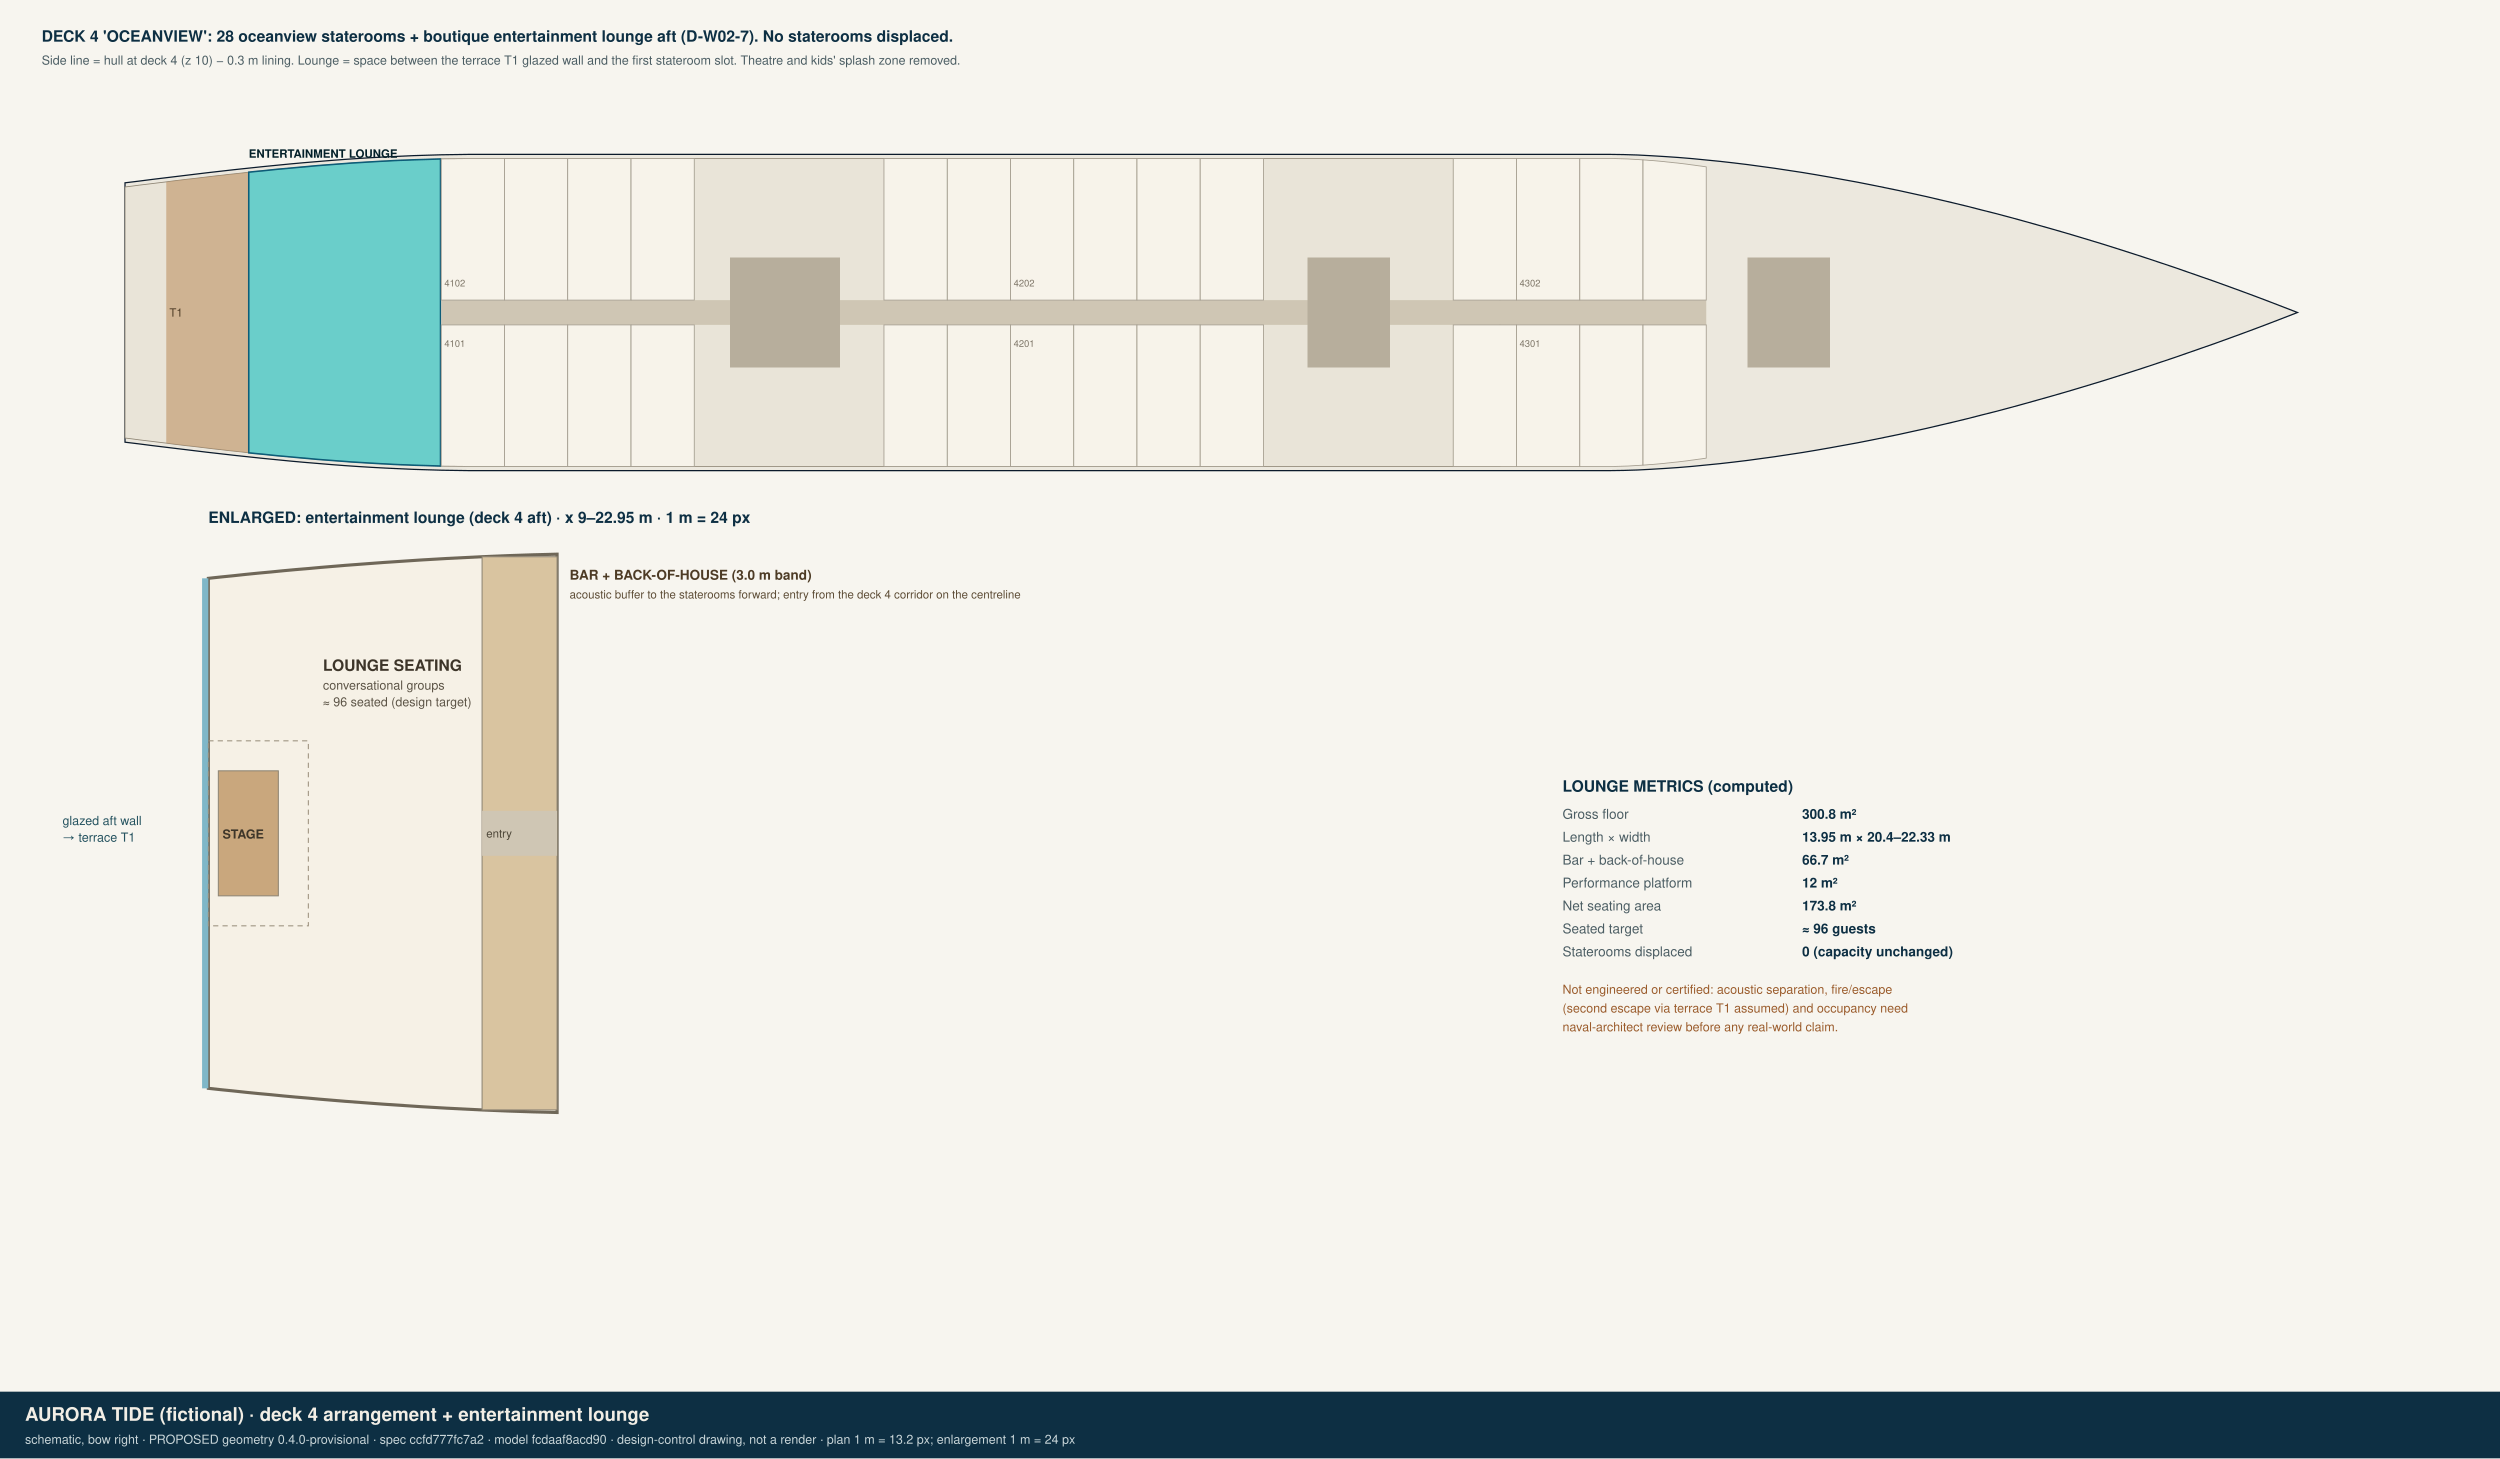
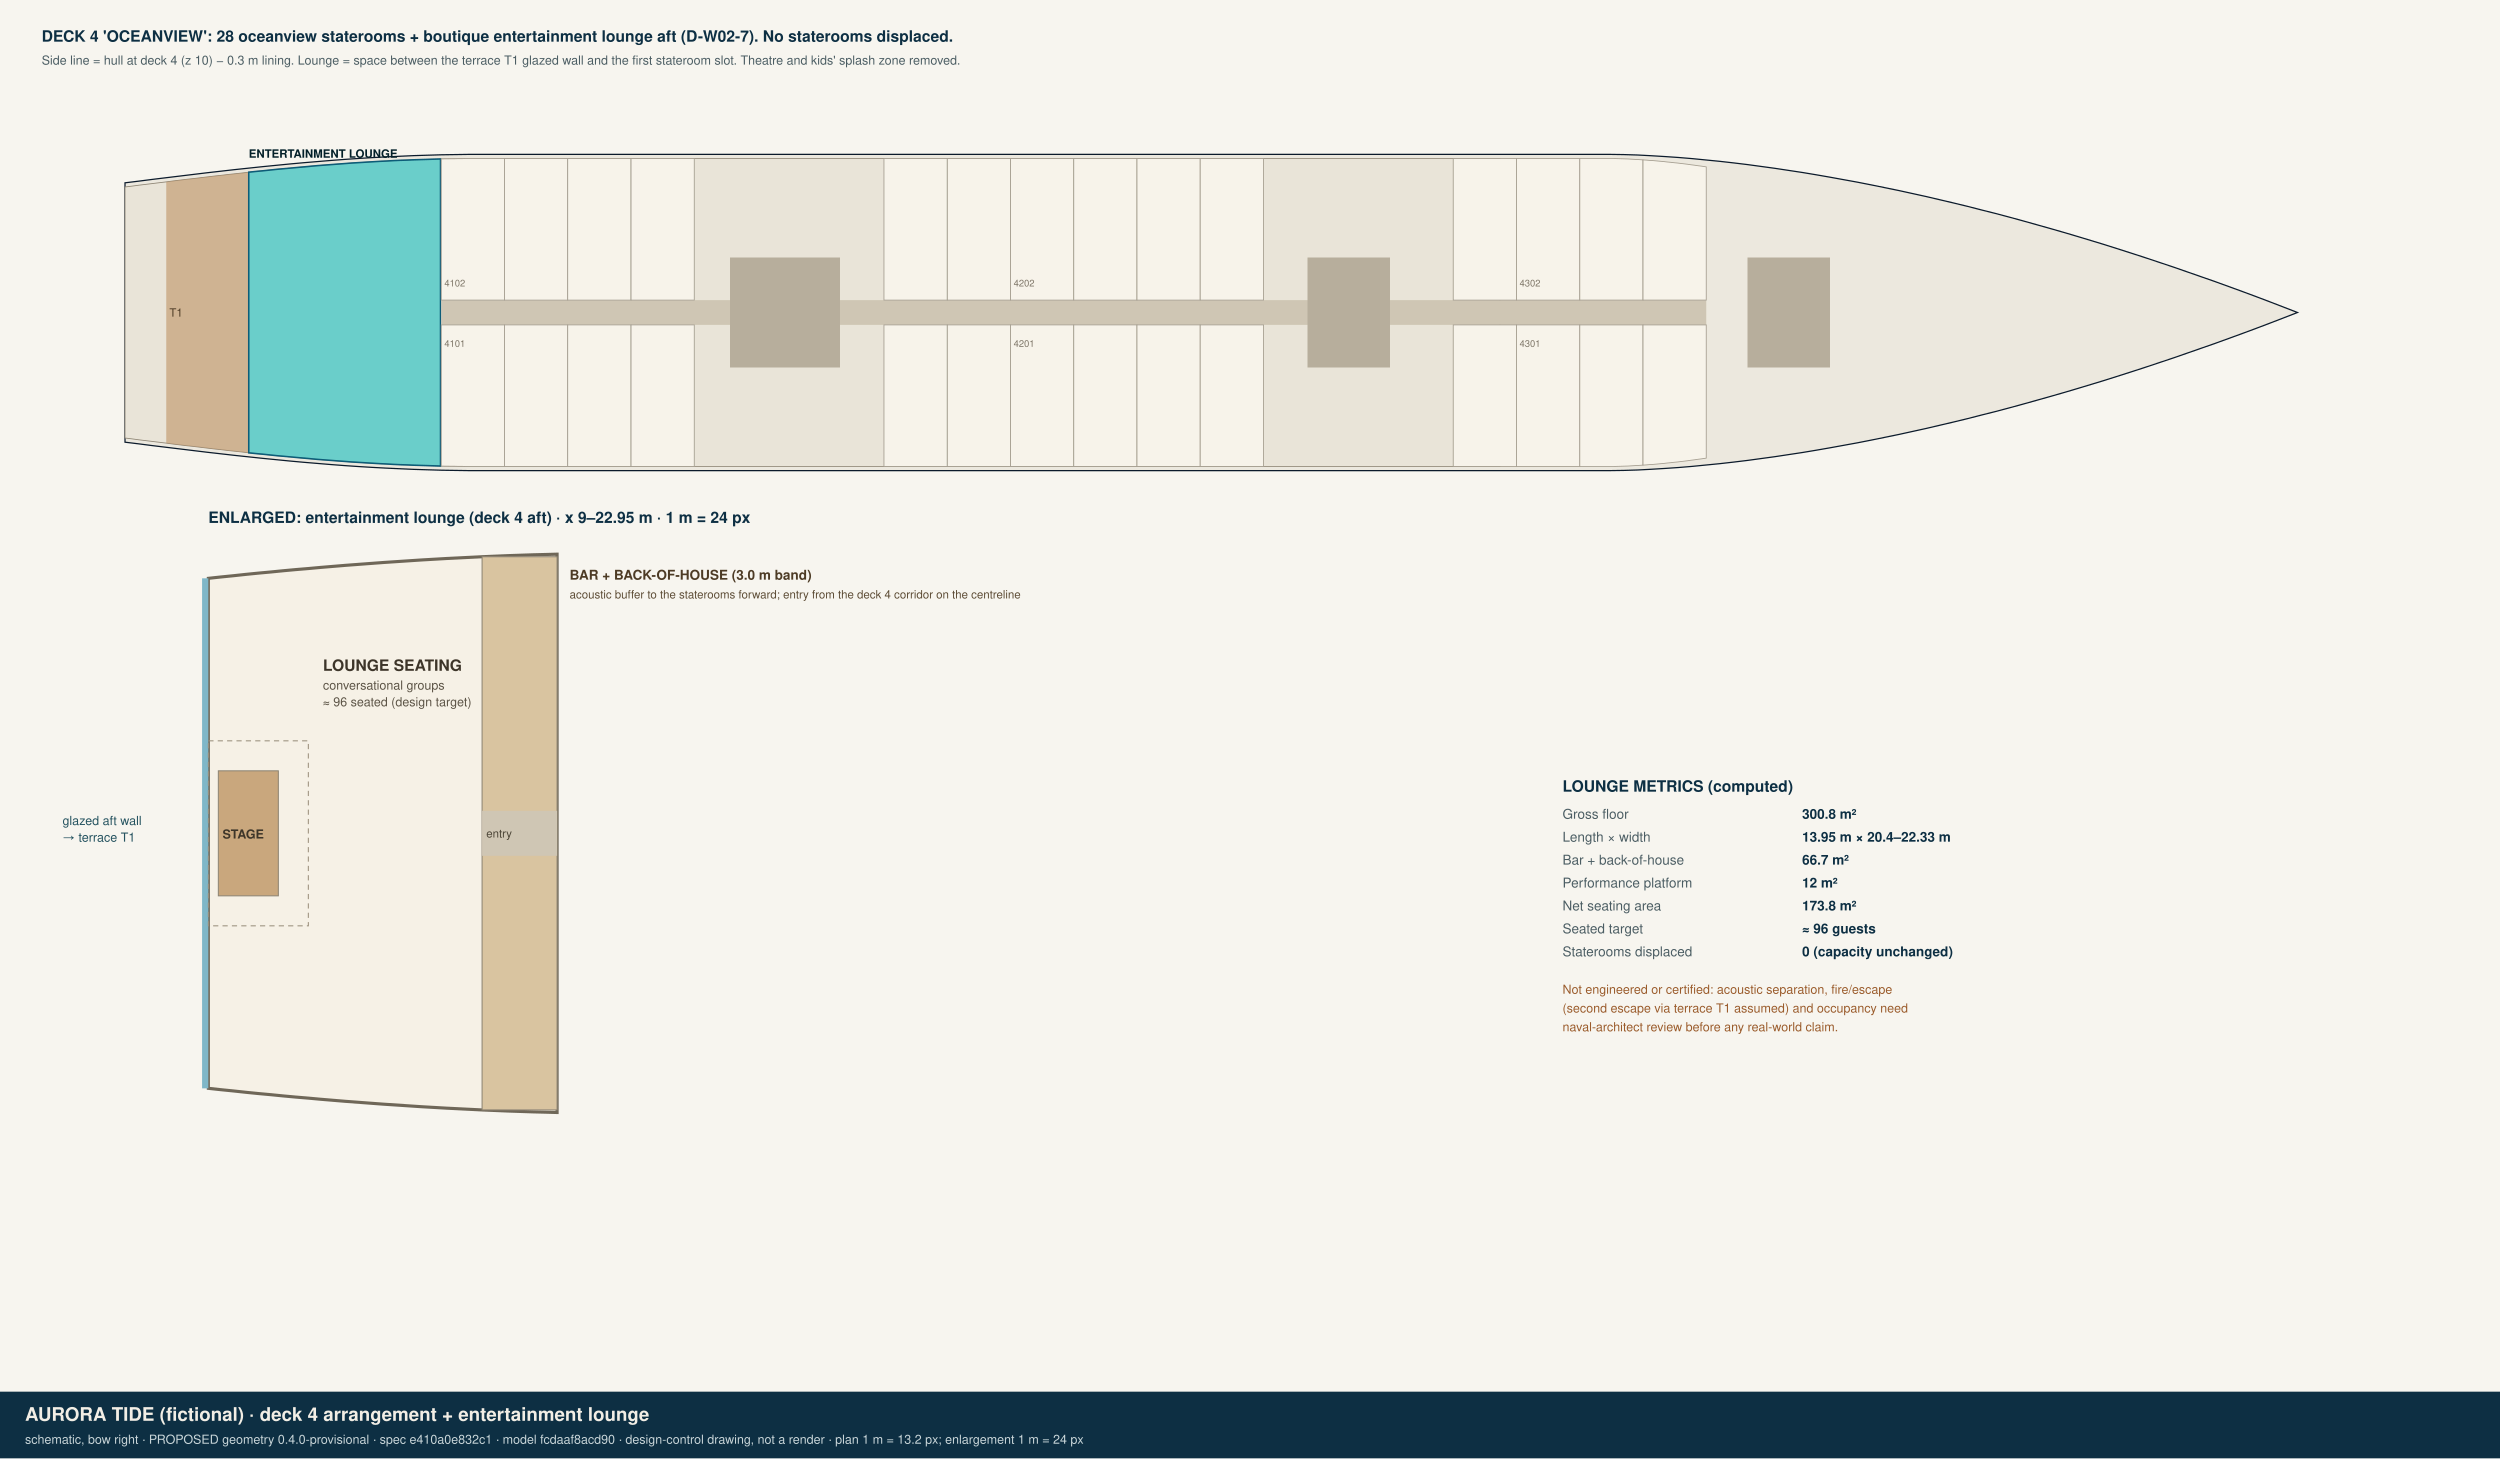
<svg xmlns="http://www.w3.org/2000/svg" viewBox="0 0 2400 1400" width="2400" height="1400" font-family="Helvetica, Arial, sans-serif">
  <rect width="2400" height="1400" fill="#f7f5ef" />
  <g>
    <polygon points="120.0,175.5 133.2,173.9 146.4,172.2 159.6,170.6 172.8,169.0 186.0,167.4 199.2,165.8 212.4,164.3 225.6,162.8 238.8,161.4 252.0,160.0 265.2,158.7 278.4,157.4 291.6,156.2 304.8,155.1 318.0,154.0 331.2,153.0 344.4,152.1 357.6,151.3 370.8,150.6 384.0,150.0 397.2,149.4 410.4,149.0 423.6,148.6 436.8,148.4 450.0,148.2 463.2,148.2 476.4,148.2 489.6,148.2 502.8,148.2 516.0,148.2 529.2,148.2 542.4,148.2 555.6,148.2 568.8,148.2 582.0,148.2 595.2,148.2 608.4,148.2 621.6,148.2 634.8,148.2 648.0,148.2 661.2,148.2 674.4,148.2 687.6,148.2 700.8,148.2 714.0,148.2 727.2,148.2 740.4,148.2 753.6,148.2 766.8,148.2 780.0,148.2 793.2,148.2 806.4,148.2 819.6,148.2 832.8,148.2 846.0,148.2 859.2,148.2 872.4,148.2 885.6,148.2 898.8,148.2 912.0,148.2 925.2,148.2 938.4,148.2 951.6,148.2 964.8,148.2 978.0,148.2 991.2,148.2 1004.4,148.2 1017.6,148.2 1030.8,148.2 1044.0,148.2 1057.2,148.2 1070.4,148.2 1083.6,148.2 1096.8,148.2 1110.0,148.2 1123.2,148.2 1136.4,148.2 1149.6,148.2 1162.8,148.2 1176.0,148.2 1189.2,148.2 1202.4,148.2 1215.6,148.2 1228.8,148.2 1242.0,148.2 1255.2,148.2 1268.4,148.2 1281.6,148.2 1294.8,148.2 1308.0,148.2 1321.2,148.2 1334.4,148.2 1347.6,148.2 1360.8,148.2 1374.0,148.2 1387.2,148.2 1400.4,148.2 1413.6,148.2 1426.8,148.2 1440.0,148.2 1453.2,148.2 1466.4,148.2 1479.6,148.2 1492.8,148.2 1506.0,148.2 1519.2,148.2 1532.4,148.2 1545.6,148.2 1558.8,148.4 1572.0,148.8 1585.2,149.5 1598.4,150.3 1611.6,151.2 1624.8,152.3 1638.0,153.6 1651.2,154.9 1664.4,156.4 1677.6,158.0 1690.8,159.8 1704.0,161.6 1717.2,163.6 1730.4,165.6 1743.6,167.8 1756.8,170.1 1770.0,172.5 1783.2,174.9 1796.4,177.5 1809.6,180.2 1822.8,182.9 1836.0,185.8 1849.2,188.7 1862.4,191.8 1875.6,194.9 1888.8,198.1 1902.0,201.5 1915.2,204.8 1928.4,208.3 1941.6,211.9 1954.8,215.6 1968.0,219.3 1981.2,223.1 1994.4,227.0 2007.6,231.0 2020.8,235.0 2034.0,239.2 2047.2,243.4 2060.4,247.7 2073.6,252.1 2086.8,256.5 2100.0,261.1 2113.2,265.7 2126.4,270.3 2139.6,275.1 2152.8,279.9 2166.0,284.8 2179.2,289.8 2192.4,294.9 2205.6,300.0 2205.6,300.0 2192.4,305.1 2179.2,310.2 2166.0,315.2 2152.8,320.1 2139.6,324.9 2126.4,329.7 2113.2,334.3 2100.0,338.9 2086.8,343.5 2073.6,347.9 2060.4,352.3 2047.2,356.6 2034.0,360.8 2020.8,365.0 2007.6,369.0 1994.4,373.0 1981.2,376.9 1968.0,380.7 1954.8,384.4 1941.6,388.1 1928.4,391.7 1915.2,395.2 1902.0,398.5 1888.8,401.9 1875.6,405.1 1862.4,408.2 1849.2,411.3 1836.0,414.2 1822.8,417.1 1809.6,419.8 1796.4,422.5 1783.2,425.1 1770.0,427.5 1756.8,429.9 1743.6,432.2 1730.4,434.4 1717.2,436.4 1704.0,438.4 1690.8,440.2 1677.6,442.0 1664.4,443.6 1651.2,445.1 1638.0,446.4 1624.8,447.7 1611.6,448.8 1598.4,449.7 1585.2,450.5 1572.0,451.2 1558.8,451.6 1545.6,451.8 1532.4,451.8 1519.2,451.8 1506.0,451.8 1492.8,451.8 1479.6,451.8 1466.4,451.8 1453.2,451.8 1440.0,451.8 1426.8,451.8 1413.6,451.8 1400.4,451.8 1387.2,451.8 1374.0,451.8 1360.8,451.8 1347.6,451.8 1334.4,451.8 1321.2,451.8 1308.0,451.8 1294.8,451.8 1281.6,451.8 1268.4,451.8 1255.2,451.8 1242.0,451.8 1228.8,451.8 1215.6,451.8 1202.4,451.8 1189.2,451.8 1176.0,451.8 1162.8,451.8 1149.6,451.8 1136.4,451.8 1123.2,451.8 1110.0,451.8 1096.8,451.8 1083.6,451.8 1070.4,451.8 1057.2,451.8 1044.0,451.8 1030.8,451.8 1017.6,451.8 1004.4,451.8 991.2,451.8 978.0,451.8 964.8,451.8 951.6,451.8 938.4,451.8 925.2,451.8 912.0,451.8 898.8,451.8 885.6,451.8 872.4,451.8 859.2,451.8 846.0,451.8 832.8,451.8 819.6,451.8 806.4,451.8 793.2,451.8 780.0,451.8 766.8,451.8 753.6,451.8 740.4,451.8 727.2,451.8 714.0,451.8 700.8,451.8 687.6,451.8 674.4,451.8 661.2,451.8 648.0,451.8 634.8,451.8 621.6,451.8 608.4,451.8 595.2,451.8 582.0,451.8 568.8,451.8 555.6,451.8 542.4,451.8 529.2,451.8 516.0,451.8 502.8,451.8 489.6,451.8 476.4,451.8 463.2,451.8 450.0,451.8 436.8,451.6 423.6,451.4 410.4,451.0 397.2,450.6 384.0,450.0 370.8,449.4 357.6,448.7 344.4,447.9 331.2,447.0 318.0,446.0 304.8,444.9 291.6,443.8 278.4,442.6 265.2,441.3 252.0,440.0 238.8,438.6 225.6,437.2 212.4,435.7 199.2,434.2 186.0,432.6 172.8,431.0 159.6,429.4 146.4,427.8 133.2,426.1 120.0,424.5" fill="#ece8de" stroke="#0b1a2b" stroke-width="1.2" />
    <polygon points="120.0,179.5 126.6,178.7 133.2,177.8 139.8,177.0 146.4,176.2 153.0,175.4 159.6,174.6 166.2,173.7 172.8,172.9 179.4,172.1 186.0,171.4 192.6,170.6 199.2,169.8 205.8,169.0 212.4,168.3 219.0,167.5 225.6,166.8 232.2,166.1 238.8,165.3 245.4,164.6 252.0,164.0 258.6,163.3 265.2,162.6 271.8,162.0 278.4,161.4 285.0,160.8 291.6,160.2 298.2,159.6 304.8,159.0 311.4,158.5 318.0,158.0 324.6,157.5 331.2,157.0 337.8,156.5 344.4,156.1 351.0,155.7 357.6,155.3 364.2,154.9 370.8,154.6 377.4,154.2 384.0,153.9 390.6,153.7 397.2,153.4 403.8,153.2 410.4,153.0 417.0,152.8 423.6,152.6 430.2,152.5 436.8,152.4 443.4,152.3 450.0,152.2 456.6,152.2 463.2,152.2 469.8,152.2 476.4,152.2 483.0,152.2 489.6,152.2 496.2,152.2 502.8,152.2 509.4,152.2 516.0,152.2 522.6,152.2 529.2,152.2 535.8,152.2 542.4,152.2 549.0,152.2 555.6,152.2 562.2,152.2 568.8,152.2 575.4,152.2 582.0,152.2 588.6,152.2 595.2,152.2 601.8,152.2 608.4,152.2 615.0,152.2 621.6,152.2 628.2,152.2 634.8,152.2 641.4,152.2 648.0,152.2 654.6,152.2 661.2,152.2 667.8,152.2 674.4,152.2 681.0,152.2 687.6,152.2 694.2,152.2 700.8,152.2 707.4,152.2 714.0,152.2 720.6,152.2 727.2,152.2 733.8,152.2 740.4,152.2 747.0,152.2 753.6,152.2 760.2,152.2 766.8,152.2 773.4,152.2 780.0,152.2 786.6,152.2 793.2,152.2 799.8,152.2 806.4,152.2 813.0,152.2 819.6,152.2 826.2,152.2 832.8,152.2 839.4,152.2 846.0,152.2 852.6,152.2 859.2,152.2 865.8,152.2 872.4,152.2 879.0,152.2 885.6,152.2 892.2,152.2 898.8,152.2 905.4,152.2 912.0,152.2 918.6,152.2 925.2,152.2 931.8,152.2 938.4,152.2 945.0,152.2 951.6,152.2 958.2,152.2 964.8,152.2 971.4,152.2 978.0,152.2 984.6,152.2 991.2,152.2 997.8,152.2 1004.4,152.2 1011.0,152.2 1017.6,152.2 1024.2,152.2 1030.8,152.2 1037.4,152.2 1044.0,152.2 1050.6,152.2 1057.2,152.2 1063.8,152.2 1070.4,152.2 1077.0,152.2 1083.6,152.2 1090.2,152.2 1096.8,152.2 1103.4,152.2 1110.0,152.2 1116.6,152.2 1123.2,152.2 1129.8,152.2 1136.4,152.2 1143.0,152.2 1149.6,152.2 1156.2,152.2 1162.8,152.2 1169.4,152.2 1176.0,152.2 1182.6,152.2 1189.2,152.2 1195.8,152.2 1202.4,152.2 1209.0,152.2 1215.6,152.2 1222.2,152.2 1228.8,152.2 1235.4,152.2 1242.0,152.2 1248.6,152.2 1255.2,152.2 1261.8,152.2 1268.4,152.2 1275.0,152.2 1281.6,152.2 1288.2,152.2 1294.8,152.2 1301.4,152.2 1308.0,152.2 1314.6,152.2 1321.2,152.2 1327.8,152.2 1334.4,152.2 1341.0,152.2 1347.6,152.2 1354.2,152.2 1360.8,152.2 1367.4,152.2 1374.0,152.2 1380.6,152.2 1387.2,152.2 1393.8,152.2 1400.4,152.2 1407.0,152.2 1413.6,152.2 1420.2,152.2 1426.8,152.2 1433.4,152.2 1440.0,152.2 1440.0,447.8 1433.4,447.8 1426.8,447.8 1420.2,447.8 1413.6,447.8 1407.0,447.8 1400.4,447.8 1393.8,447.8 1387.2,447.8 1380.6,447.8 1374.0,447.8 1367.4,447.8 1360.8,447.8 1354.2,447.8 1347.6,447.8 1341.0,447.8 1334.4,447.8 1327.8,447.8 1321.2,447.8 1314.6,447.8 1308.0,447.8 1301.4,447.8 1294.8,447.8 1288.2,447.8 1281.6,447.8 1275.0,447.8 1268.4,447.8 1261.8,447.8 1255.2,447.8 1248.6,447.8 1242.0,447.8 1235.4,447.8 1228.8,447.8 1222.2,447.8 1215.6,447.8 1209.0,447.8 1202.4,447.8 1195.8,447.8 1189.2,447.8 1182.6,447.8 1176.0,447.8 1169.4,447.8 1162.8,447.8 1156.2,447.8 1149.6,447.8 1143.0,447.8 1136.4,447.8 1129.8,447.8 1123.2,447.8 1116.6,447.8 1110.0,447.8 1103.4,447.8 1096.8,447.8 1090.2,447.8 1083.6,447.8 1077.0,447.8 1070.4,447.8 1063.8,447.8 1057.2,447.8 1050.6,447.8 1044.0,447.8 1037.4,447.8 1030.8,447.8 1024.2,447.8 1017.6,447.8 1011.0,447.8 1004.4,447.8 997.8,447.8 991.2,447.8 984.6,447.8 978.0,447.8 971.4,447.8 964.8,447.8 958.2,447.8 951.6,447.8 945.0,447.8 938.4,447.8 931.8,447.8 925.2,447.8 918.6,447.8 912.0,447.8 905.4,447.8 898.8,447.8 892.2,447.8 885.6,447.8 879.0,447.8 872.4,447.8 865.8,447.8 859.2,447.8 852.6,447.8 846.0,447.8 839.4,447.8 832.8,447.8 826.2,447.8 819.6,447.8 813.0,447.8 806.4,447.8 799.8,447.8 793.2,447.8 786.6,447.8 780.0,447.8 773.4,447.8 766.8,447.8 760.2,447.8 753.6,447.8 747.0,447.8 740.4,447.8 733.8,447.8 727.2,447.8 720.6,447.8 714.0,447.8 707.4,447.8 700.8,447.8 694.2,447.8 687.6,447.8 681.0,447.8 674.4,447.8 667.8,447.8 661.2,447.8 654.6,447.8 648.0,447.8 641.4,447.8 634.8,447.8 628.2,447.8 621.6,447.8 615.0,447.8 608.4,447.8 601.8,447.8 595.2,447.8 588.6,447.8 582.0,447.8 575.4,447.8 568.8,447.8 562.2,447.8 555.6,447.8 549.0,447.8 542.4,447.8 535.8,447.8 529.2,447.8 522.6,447.8 516.0,447.8 509.4,447.8 502.8,447.8 496.2,447.8 489.6,447.8 483.0,447.8 476.4,447.8 469.8,447.8 463.2,447.8 456.6,447.8 450.0,447.8 443.4,447.7 436.8,447.6 430.2,447.5 423.6,447.4 417.0,447.2 410.4,447.0 403.8,446.8 397.2,446.6 390.6,446.3 384.0,446.1 377.4,445.8 370.8,445.4 364.2,445.1 357.6,444.7 351.0,444.3 344.4,443.9 337.8,443.5 331.2,443.0 324.6,442.5 318.0,442.0 311.4,441.5 304.8,441.0 298.2,440.4 291.6,439.8 285.0,439.2 278.4,438.6 271.8,438.0 265.2,437.4 258.6,436.7 252.0,436.0 245.4,435.4 238.8,434.7 232.2,433.9 225.6,433.2 219.0,432.5 212.4,431.7 205.8,431.0 199.2,430.2 192.6,429.4 186.0,428.6 179.4,427.9 172.8,427.1 166.2,426.3 159.6,425.4 153.0,424.6 146.4,423.8 139.8,423.0 133.2,422.2 126.6,421.3 120.0,420.5" fill="#e9e4d8" stroke="#8d8473" stroke-width="0.8" />
    <polygon points="159.6,174.6 166.2,173.7 172.8,172.9 179.4,172.1 186.0,171.4 192.6,170.6 199.2,169.8 205.8,169.0 212.4,168.3 219.0,167.5 225.6,166.8 232.2,166.1 238.8,165.3 238.8,434.7 232.2,433.9 225.6,433.2 219.0,432.5 212.4,431.7 205.8,431.0 199.2,430.2 192.6,429.4 186.0,428.6 179.4,427.9 172.8,427.1 166.2,426.3 159.6,425.4" fill="#b98a5a" stroke="none" stroke-width="1" fill-opacity="0.55" />
    <text x="162.6" y="304.0" font-size="11" fill="#4d3b25">T1</text>
    <polygon points="238.8,165.3 245.4,164.6 252.0,164.0 258.6,163.3 265.2,162.6 271.8,162.0 278.4,161.4 285.0,160.8 291.6,160.2 298.2,159.6 304.8,159.0 311.4,158.5 318.0,158.0 324.6,157.5 331.2,157.0 337.8,156.5 344.4,156.1 351.0,155.7 357.6,155.3 364.2,154.9 370.8,154.6 377.4,154.2 384.0,153.9 390.6,153.7 397.2,153.4 403.8,153.2 410.4,153.0 417.0,152.8 422.9,152.6 422.9,447.4 417.0,447.2 410.4,447.0 403.8,446.8 397.2,446.6 390.6,446.3 384.0,446.1 377.4,445.8 370.8,445.4 364.2,445.1 357.6,444.7 351.0,444.3 344.4,443.9 337.8,443.5 331.2,443.0 324.6,442.5 318.0,442.0 311.4,441.5 304.8,441.0 298.2,440.4 291.6,439.8 285.0,439.2 278.4,438.6 271.8,438.0 265.2,437.4 258.6,436.7 252.0,436.0 245.4,435.4 238.8,434.7" fill="#40c7c5" stroke="#0d5c78" stroke-width="1.5" fill-opacity="0.75" />
    <text x="238.8" y="151.4" font-size="11" fill="#032029" font-weight="700">ENTERTAINMENT LOUNGE</text>
    <rect x="423.6" y="288.12" width="1214.4" height="23.76" fill="#cfc6b4" />
    <rect x="700.8" y="247.2" width="105.6" height="105.6" fill="#b7ae9c" />
    <rect x="1255.2" y="247.2" width="79.2" height="105.6" fill="#b7ae9c" />
    <rect x="1677.6" y="247.2" width="79.2" height="105.6" fill="#b7ae9c" />
    <polygon points="423.6,288.1 426.9,288.1 430.2,288.1 433.5,288.1 436.8,288.1 440.1,288.1 443.4,288.1 446.7,288.1 450.0,288.1 453.3,288.1 456.6,288.1 459.9,288.1 463.2,288.1 466.5,288.1 469.8,288.1 473.1,288.1 476.4,288.1 479.7,288.1 483.0,288.1 484.3,288.1 484.3,152.2 483.0,152.2 479.7,152.2 476.4,152.2 473.1,152.2 469.8,152.2 466.5,152.2 463.2,152.2 459.9,152.2 456.6,152.2 453.3,152.2 450.0,152.2 446.7,152.2 443.4,152.3 440.1,152.3 436.8,152.4 433.5,152.4 430.2,152.5 426.9,152.5 423.6,152.6" fill="#f7f3ea" stroke="#a39c8e" stroke-width="0.8" />
    <text x="426.6" y="275.0" font-size="9" fill="#7c7466">4102</text>
    <polygon points="423.6,311.9 426.9,311.9 430.2,311.9 433.5,311.9 436.8,311.9 440.1,311.9 443.4,311.9 446.7,311.9 450.0,311.9 453.3,311.9 456.6,311.9 459.9,311.9 463.2,311.9 466.5,311.9 469.8,311.9 473.1,311.9 476.4,311.9 479.7,311.9 483.0,311.9 484.3,311.9 484.3,447.8 483.0,447.8 479.7,447.8 476.4,447.8 473.1,447.8 469.8,447.8 466.5,447.8 463.2,447.8 459.9,447.8 456.6,447.8 453.3,447.8 450.0,447.8 446.7,447.8 443.4,447.7 440.1,447.7 436.8,447.6 433.5,447.6 430.2,447.5 426.9,447.5 423.6,447.4" fill="#f7f3ea" stroke="#a39c8e" stroke-width="0.8" />
    <text x="426.6" y="333.0" font-size="9" fill="#7c7466">4101</text>
    <polygon points="484.3,288.1 487.6,288.1 490.9,288.1 494.2,288.1 497.5,288.1 500.8,288.1 504.1,288.1 507.4,288.1 510.7,288.1 514.0,288.1 517.3,288.1 520.6,288.1 523.9,288.1 527.2,288.1 530.5,288.1 533.8,288.1 537.1,288.1 540.4,288.1 543.7,288.1 545.0,288.1 545.0,152.2 543.7,152.2 540.4,152.2 537.1,152.2 533.8,152.2 530.5,152.2 527.2,152.2 523.9,152.2 520.6,152.2 517.3,152.2 514.0,152.2 510.7,152.2 507.4,152.2 504.1,152.2 500.8,152.2 497.5,152.2 494.2,152.2 490.9,152.2 487.6,152.2 484.3,152.2" fill="#f7f3ea" stroke="#a39c8e" stroke-width="0.8" />
    <polygon points="484.3,311.9 487.6,311.9 490.9,311.9 494.2,311.9 497.5,311.9 500.8,311.9 504.1,311.9 507.4,311.9 510.7,311.9 514.0,311.9 517.3,311.9 520.6,311.9 523.9,311.9 527.2,311.9 530.5,311.9 533.8,311.9 537.1,311.9 540.4,311.9 543.7,311.9 545.0,311.9 545.0,447.8 543.7,447.8 540.4,447.8 537.1,447.8 533.8,447.8 530.5,447.8 527.2,447.8 523.9,447.8 520.6,447.8 517.3,447.8 514.0,447.8 510.7,447.8 507.4,447.8 504.1,447.8 500.8,447.8 497.5,447.8 494.2,447.8 490.9,447.8 487.6,447.8 484.3,447.8" fill="#f7f3ea" stroke="#a39c8e" stroke-width="0.8" />
    <polygon points="545.0,288.1 548.3,288.1 551.6,288.1 554.9,288.1 558.2,288.1 561.5,288.1 564.8,288.1 568.1,288.1 571.4,288.1 574.7,288.1 578.0,288.1 581.3,288.1 584.6,288.1 587.9,288.1 591.2,288.1 594.5,288.1 597.8,288.1 601.1,288.1 604.4,288.1 605.8,288.1 605.8,152.2 604.4,152.2 601.1,152.2 597.8,152.2 594.5,152.2 591.2,152.2 587.9,152.2 584.6,152.2 581.3,152.2 578.0,152.2 574.7,152.2 571.4,152.2 568.1,152.2 564.8,152.2 561.5,152.2 558.2,152.2 554.9,152.2 551.6,152.2 548.3,152.2 545.0,152.2" fill="#f7f3ea" stroke="#a39c8e" stroke-width="0.8" />
    <polygon points="545.0,311.9 548.3,311.9 551.6,311.9 554.9,311.9 558.2,311.9 561.5,311.9 564.8,311.9 568.1,311.9 571.4,311.9 574.7,311.9 578.0,311.9 581.3,311.9 584.6,311.9 587.9,311.9 591.2,311.9 594.5,311.9 597.8,311.9 601.1,311.9 604.4,311.9 605.8,311.9 605.8,447.8 604.4,447.8 601.1,447.8 597.8,447.8 594.5,447.8 591.2,447.8 587.9,447.8 584.6,447.8 581.3,447.8 578.0,447.8 574.7,447.8 571.4,447.8 568.1,447.8 564.8,447.8 561.5,447.8 558.2,447.8 554.9,447.8 551.6,447.8 548.3,447.8 545.0,447.8" fill="#f7f3ea" stroke="#a39c8e" stroke-width="0.8" />
    <polygon points="605.8,288.1 609.1,288.1 612.4,288.1 615.7,288.1 619.0,288.1 622.3,288.1 625.6,288.1 628.9,288.1 632.2,288.1 635.5,288.1 638.8,288.1 642.1,288.1 645.4,288.1 648.7,288.1 652.0,288.1 655.3,288.1 658.6,288.1 661.9,288.1 665.2,288.1 666.5,288.1 666.5,152.2 665.2,152.2 661.9,152.2 658.6,152.2 655.3,152.2 652.0,152.2 648.7,152.2 645.4,152.2 642.1,152.2 638.8,152.2 635.5,152.2 632.2,152.2 628.9,152.2 625.6,152.2 622.3,152.2 619.0,152.2 615.7,152.2 612.4,152.2 609.1,152.2 605.8,152.2" fill="#f7f3ea" stroke="#a39c8e" stroke-width="0.8" />
    <polygon points="605.8,311.9 609.1,311.9 612.4,311.9 615.7,311.9 619.0,311.9 622.3,311.9 625.6,311.9 628.9,311.9 632.2,311.9 635.5,311.9 638.8,311.9 642.1,311.9 645.4,311.9 648.7,311.9 652.0,311.9 655.3,311.9 658.6,311.9 661.9,311.9 665.2,311.9 666.5,311.9 666.5,447.8 665.2,447.8 661.9,447.8 658.6,447.8 655.3,447.8 652.0,447.8 648.7,447.8 645.4,447.8 642.1,447.8 638.8,447.8 635.5,447.8 632.2,447.8 628.9,447.8 625.6,447.8 622.3,447.8 619.0,447.8 615.7,447.8 612.4,447.8 609.1,447.8 605.8,447.8" fill="#f7f3ea" stroke="#a39c8e" stroke-width="0.8" />
    <polygon points="848.6,288.1 851.9,288.1 855.2,288.1 858.5,288.1 861.8,288.1 865.1,288.1 868.4,288.1 871.7,288.1 875.0,288.1 878.3,288.1 881.6,288.1 884.9,288.1 888.2,288.1 891.5,288.1 894.8,288.1 898.1,288.1 901.4,288.1 904.7,288.1 908.0,288.1 909.4,288.1 909.4,152.2 908.0,152.2 904.7,152.2 901.4,152.2 898.1,152.2 894.8,152.2 891.5,152.2 888.2,152.2 884.9,152.2 881.6,152.2 878.3,152.2 875.0,152.2 871.7,152.2 868.4,152.2 865.1,152.2 861.8,152.2 858.5,152.2 855.2,152.2 851.9,152.2 848.6,152.2" fill="#f7f3ea" stroke="#a39c8e" stroke-width="0.8" />
    <polygon points="848.6,311.9 851.9,311.9 855.2,311.9 858.5,311.9 861.8,311.9 865.1,311.9 868.4,311.9 871.7,311.9 875.0,311.9 878.3,311.9 881.6,311.9 884.9,311.9 888.2,311.9 891.5,311.9 894.8,311.9 898.1,311.9 901.4,311.9 904.7,311.9 908.0,311.9 909.4,311.9 909.4,447.8 908.0,447.8 904.7,447.8 901.4,447.8 898.1,447.8 894.8,447.8 891.5,447.8 888.2,447.8 884.9,447.8 881.6,447.8 878.3,447.8 875.0,447.8 871.7,447.8 868.4,447.8 865.1,447.8 861.8,447.8 858.5,447.8 855.2,447.8 851.9,447.8 848.6,447.8" fill="#f7f3ea" stroke="#a39c8e" stroke-width="0.8" />
    <polygon points="909.4,288.1 912.7,288.1 916.0,288.1 919.3,288.1 922.6,288.1 925.9,288.1 929.2,288.1 932.5,288.1 935.8,288.1 939.1,288.1 942.4,288.1 945.7,288.1 949.0,288.1 952.3,288.1 955.6,288.1 958.9,288.1 962.2,288.1 965.5,288.1 968.8,288.1 970.1,288.1 970.1,152.2 968.8,152.2 965.5,152.2 962.2,152.2 958.9,152.2 955.6,152.2 952.3,152.2 949.0,152.2 945.7,152.2 942.4,152.2 939.1,152.2 935.8,152.2 932.5,152.2 929.2,152.2 925.9,152.2 922.6,152.2 919.3,152.2 916.0,152.2 912.7,152.2 909.4,152.2" fill="#f7f3ea" stroke="#a39c8e" stroke-width="0.8" />
    <polygon points="909.4,311.9 912.7,311.9 916.0,311.9 919.3,311.9 922.6,311.9 925.9,311.9 929.2,311.9 932.5,311.9 935.8,311.9 939.1,311.9 942.4,311.9 945.7,311.9 949.0,311.9 952.3,311.9 955.6,311.9 958.9,311.9 962.2,311.9 965.5,311.9 968.8,311.9 970.1,311.9 970.1,447.8 968.8,447.8 965.5,447.8 962.2,447.8 958.9,447.8 955.6,447.8 952.3,447.8 949.0,447.8 945.7,447.8 942.4,447.8 939.1,447.8 935.8,447.8 932.5,447.8 929.2,447.8 925.9,447.8 922.6,447.8 919.3,447.8 916.0,447.8 912.7,447.8 909.4,447.8" fill="#f7f3ea" stroke="#a39c8e" stroke-width="0.8" />
    <polygon points="970.1,288.1 973.4,288.1 976.7,288.1 980.0,288.1 983.3,288.1 986.6,288.1 989.9,288.1 993.2,288.1 996.5,288.1 999.8,288.1 1003.1,288.1 1006.4,288.1 1009.7,288.1 1013.0,288.1 1016.3,288.1 1019.6,288.1 1022.9,288.1 1026.2,288.1 1029.5,288.1 1030.8,288.1 1030.8,152.2 1029.5,152.2 1026.2,152.2 1022.9,152.2 1019.6,152.2 1016.3,152.2 1013.0,152.2 1009.7,152.2 1006.4,152.2 1003.1,152.2 999.8,152.2 996.5,152.2 993.2,152.2 989.9,152.2 986.6,152.2 983.3,152.2 980.0,152.2 976.7,152.2 973.4,152.2 970.1,152.2" fill="#f7f3ea" stroke="#a39c8e" stroke-width="0.8" />
    <text x="973.1" y="275.0" font-size="9" fill="#7c7466">4202</text>
    <polygon points="970.1,311.9 973.4,311.9 976.7,311.9 980.0,311.9 983.3,311.9 986.6,311.9 989.9,311.9 993.2,311.9 996.5,311.9 999.8,311.9 1003.1,311.9 1006.4,311.9 1009.7,311.9 1013.0,311.9 1016.3,311.9 1019.6,311.9 1022.9,311.9 1026.2,311.9 1029.5,311.9 1030.8,311.9 1030.8,447.8 1029.5,447.8 1026.2,447.8 1022.9,447.8 1019.6,447.8 1016.3,447.8 1013.0,447.8 1009.7,447.8 1006.4,447.8 1003.1,447.8 999.8,447.8 996.5,447.8 993.2,447.8 989.9,447.8 986.6,447.8 983.3,447.8 980.0,447.8 976.7,447.8 973.4,447.8 970.1,447.8" fill="#f7f3ea" stroke="#a39c8e" stroke-width="0.8" />
    <text x="973.1" y="333.0" font-size="9" fill="#7c7466">4201</text>
    <polygon points="1030.8,288.1 1034.1,288.1 1037.4,288.1 1040.7,288.1 1044.0,288.1 1047.3,288.1 1050.6,288.1 1053.9,288.1 1057.2,288.1 1060.5,288.1 1063.8,288.1 1067.1,288.1 1070.4,288.1 1073.7,288.1 1077.0,288.1 1080.3,288.1 1083.6,288.1 1086.9,288.1 1090.2,288.1 1091.5,288.1 1091.5,152.2 1090.2,152.2 1086.9,152.2 1083.6,152.2 1080.3,152.2 1077.0,152.2 1073.7,152.2 1070.4,152.2 1067.1,152.2 1063.8,152.2 1060.5,152.2 1057.2,152.2 1053.9,152.2 1050.6,152.2 1047.3,152.2 1044.0,152.2 1040.7,152.2 1037.4,152.2 1034.1,152.2 1030.8,152.2" fill="#f7f3ea" stroke="#a39c8e" stroke-width="0.8" />
    <polygon points="1030.8,311.9 1034.1,311.9 1037.4,311.9 1040.7,311.9 1044.0,311.9 1047.3,311.9 1050.6,311.9 1053.9,311.9 1057.2,311.9 1060.5,311.9 1063.8,311.9 1067.1,311.9 1070.4,311.9 1073.7,311.9 1077.0,311.9 1080.3,311.9 1083.6,311.9 1086.9,311.9 1090.2,311.9 1091.5,311.9 1091.5,447.8 1090.2,447.8 1086.9,447.8 1083.6,447.8 1080.3,447.8 1077.0,447.8 1073.7,447.8 1070.4,447.8 1067.1,447.8 1063.8,447.8 1060.5,447.8 1057.2,447.8 1053.9,447.8 1050.6,447.8 1047.3,447.8 1044.0,447.8 1040.7,447.8 1037.4,447.8 1034.1,447.8 1030.8,447.8" fill="#f7f3ea" stroke="#a39c8e" stroke-width="0.8" />
    <polygon points="1091.5,288.1 1094.8,288.1 1098.1,288.1 1101.4,288.1 1104.7,288.1 1108.0,288.1 1111.3,288.1 1114.6,288.1 1117.9,288.1 1121.2,288.1 1124.5,288.1 1127.8,288.1 1131.1,288.1 1134.4,288.1 1137.7,288.1 1141.0,288.1 1144.3,288.1 1147.6,288.1 1150.9,288.1 1152.2,288.1 1152.2,152.2 1150.9,152.2 1147.6,152.2 1144.3,152.2 1141.0,152.2 1137.7,152.2 1134.4,152.2 1131.1,152.2 1127.8,152.2 1124.5,152.2 1121.2,152.2 1117.9,152.2 1114.6,152.2 1111.3,152.2 1108.0,152.2 1104.7,152.2 1101.4,152.2 1098.1,152.2 1094.8,152.2 1091.5,152.2" fill="#f7f3ea" stroke="#a39c8e" stroke-width="0.8" />
    <polygon points="1091.5,311.9 1094.8,311.9 1098.1,311.9 1101.4,311.9 1104.7,311.9 1108.0,311.9 1111.3,311.9 1114.6,311.9 1117.9,311.9 1121.2,311.9 1124.5,311.9 1127.8,311.9 1131.1,311.9 1134.4,311.9 1137.7,311.9 1141.0,311.9 1144.3,311.9 1147.6,311.9 1150.9,311.9 1152.2,311.9 1152.2,447.8 1150.9,447.8 1147.6,447.8 1144.3,447.8 1141.0,447.8 1137.7,447.8 1134.4,447.8 1131.1,447.8 1127.8,447.8 1124.5,447.8 1121.2,447.8 1117.9,447.8 1114.6,447.8 1111.3,447.8 1108.0,447.8 1104.7,447.8 1101.4,447.8 1098.1,447.8 1094.8,447.8 1091.5,447.8" fill="#f7f3ea" stroke="#a39c8e" stroke-width="0.8" />
    <polygon points="1152.2,288.1 1155.5,288.1 1158.8,288.1 1162.1,288.1 1165.4,288.1 1168.7,288.1 1172.0,288.1 1175.3,288.1 1178.6,288.1 1181.9,288.1 1185.2,288.1 1188.5,288.1 1191.8,288.1 1195.1,288.1 1198.4,288.1 1201.7,288.1 1205.0,288.1 1208.3,288.1 1211.6,288.1 1213.0,288.1 1213.0,152.2 1211.6,152.2 1208.3,152.2 1205.0,152.2 1201.7,152.2 1198.4,152.2 1195.1,152.2 1191.8,152.2 1188.5,152.2 1185.2,152.2 1181.9,152.2 1178.6,152.2 1175.3,152.2 1172.0,152.2 1168.7,152.2 1165.4,152.2 1162.1,152.2 1158.8,152.2 1155.5,152.2 1152.2,152.2" fill="#f7f3ea" stroke="#a39c8e" stroke-width="0.8" />
    <polygon points="1152.2,311.9 1155.5,311.9 1158.8,311.9 1162.1,311.9 1165.4,311.9 1168.7,311.9 1172.0,311.9 1175.3,311.9 1178.6,311.9 1181.9,311.9 1185.2,311.9 1188.5,311.9 1191.8,311.9 1195.1,311.9 1198.4,311.9 1201.7,311.9 1205.0,311.9 1208.3,311.9 1211.6,311.9 1213.0,311.9 1213.0,447.8 1211.6,447.8 1208.3,447.8 1205.0,447.8 1201.7,447.8 1198.4,447.8 1195.1,447.8 1191.8,447.8 1188.5,447.8 1185.2,447.8 1181.9,447.8 1178.6,447.8 1175.3,447.8 1172.0,447.8 1168.7,447.8 1165.4,447.8 1162.1,447.8 1158.8,447.8 1155.5,447.8 1152.2,447.8" fill="#f7f3ea" stroke="#a39c8e" stroke-width="0.8" />
    <polygon points="1395.1,288.1 1398.4,288.1 1401.7,288.1 1405.0,288.1 1408.3,288.1 1411.6,288.1 1414.9,288.1 1418.2,288.1 1421.5,288.1 1424.8,288.1 1428.1,288.1 1431.4,288.1 1434.7,288.1 1438.0,288.1 1441.3,288.1 1444.6,288.1 1447.9,288.1 1451.2,288.1 1454.5,288.1 1455.8,288.1 1455.8,152.2 1454.5,152.2 1451.2,152.2 1447.9,152.2 1444.6,152.2 1441.3,152.2 1438.0,152.2 1434.7,152.2 1431.4,152.2 1428.1,152.2 1424.8,152.2 1421.5,152.2 1418.2,152.2 1414.9,152.2 1411.6,152.2 1408.3,152.2 1405.0,152.2 1401.7,152.2 1398.4,152.2 1395.1,152.2" fill="#f7f3ea" stroke="#a39c8e" stroke-width="0.8" />
    <polygon points="1395.1,311.9 1398.4,311.9 1401.7,311.9 1405.0,311.9 1408.3,311.9 1411.6,311.9 1414.9,311.9 1418.2,311.9 1421.5,311.9 1424.8,311.9 1428.1,311.9 1431.4,311.9 1434.7,311.9 1438.0,311.9 1441.3,311.9 1444.6,311.9 1447.9,311.9 1451.2,311.9 1454.5,311.9 1455.8,311.9 1455.8,447.8 1454.5,447.8 1451.2,447.8 1447.9,447.8 1444.6,447.8 1441.3,447.8 1438.0,447.8 1434.7,447.8 1431.4,447.8 1428.1,447.8 1424.8,447.8 1421.5,447.8 1418.2,447.8 1414.9,447.8 1411.6,447.8 1408.3,447.8 1405.0,447.8 1401.7,447.8 1398.4,447.8 1395.1,447.8" fill="#f7f3ea" stroke="#a39c8e" stroke-width="0.8" />
    <polygon points="1455.8,288.1 1459.1,288.1 1462.4,288.1 1465.7,288.1 1469.0,288.1 1472.3,288.1 1475.6,288.1 1478.9,288.1 1482.2,288.1 1485.5,288.1 1488.8,288.1 1492.1,288.1 1495.4,288.1 1498.7,288.1 1502.0,288.1 1505.3,288.1 1508.6,288.1 1511.9,288.1 1515.2,288.1 1516.6,288.1 1516.6,152.2 1515.2,152.2 1511.9,152.2 1508.6,152.2 1505.3,152.2 1502.0,152.2 1498.7,152.2 1495.4,152.2 1492.1,152.2 1488.8,152.2 1485.5,152.2 1482.2,152.2 1478.9,152.2 1475.6,152.2 1472.3,152.2 1469.0,152.2 1465.7,152.2 1462.4,152.2 1459.1,152.2 1455.8,152.2" fill="#f7f3ea" stroke="#a39c8e" stroke-width="0.8" />
    <text x="1458.8" y="275.0" font-size="9" fill="#7c7466">4302</text>
    <polygon points="1455.8,311.9 1459.1,311.9 1462.4,311.9 1465.7,311.9 1469.0,311.9 1472.3,311.9 1475.6,311.9 1478.9,311.9 1482.2,311.9 1485.5,311.9 1488.8,311.9 1492.1,311.9 1495.4,311.9 1498.7,311.9 1502.0,311.9 1505.3,311.9 1508.6,311.9 1511.9,311.9 1515.2,311.9 1516.6,311.9 1516.6,447.8 1515.2,447.8 1511.9,447.8 1508.6,447.8 1505.3,447.8 1502.0,447.8 1498.7,447.8 1495.4,447.8 1492.1,447.8 1488.8,447.8 1485.5,447.8 1482.2,447.8 1478.9,447.8 1475.6,447.8 1472.3,447.8 1469.0,447.8 1465.7,447.8 1462.4,447.8 1459.1,447.8 1455.8,447.8" fill="#f7f3ea" stroke="#a39c8e" stroke-width="0.8" />
    <text x="1458.8" y="333.0" font-size="9" fill="#7c7466">4301</text>
    <polygon points="1516.6,288.1 1519.9,288.1 1523.2,288.1 1526.5,288.1 1529.8,288.1 1533.1,288.1 1536.4,288.1 1539.7,288.1 1543.0,288.1 1546.3,288.1 1549.6,288.1 1552.9,288.1 1556.2,288.1 1559.5,288.1 1562.8,288.1 1566.1,288.1 1569.4,288.1 1572.7,288.1 1576.0,288.1 1577.3,288.1 1577.3,153.5 1576.0,153.4 1572.7,153.2 1569.4,153.0 1566.1,152.8 1562.8,152.6 1559.5,152.5 1556.2,152.4 1552.9,152.3 1549.6,152.2 1546.3,152.2 1543.0,152.2 1539.7,152.2 1536.4,152.2 1533.1,152.2 1529.8,152.2 1526.5,152.2 1523.2,152.2 1519.9,152.2 1516.6,152.2" fill="#f7f3ea" stroke="#a39c8e" stroke-width="0.8" />
    <polygon points="1516.6,311.9 1519.9,311.9 1523.2,311.9 1526.5,311.9 1529.8,311.9 1533.1,311.9 1536.4,311.9 1539.7,311.9 1543.0,311.9 1546.3,311.9 1549.6,311.9 1552.9,311.9 1556.2,311.9 1559.5,311.9 1562.8,311.9 1566.1,311.9 1569.4,311.9 1572.7,311.9 1576.0,311.9 1577.3,311.9 1577.3,446.5 1576.0,446.6 1572.7,446.8 1569.4,447.0 1566.1,447.2 1562.8,447.4 1559.5,447.5 1556.2,447.6 1552.9,447.7 1549.6,447.8 1546.3,447.8 1543.0,447.8 1539.7,447.8 1536.4,447.8 1533.1,447.8 1529.8,447.8 1526.5,447.8 1523.2,447.8 1519.9,447.8 1516.6,447.8" fill="#f7f3ea" stroke="#a39c8e" stroke-width="0.8" />
    <polygon points="1577.3,288.1 1580.6,288.1 1583.9,288.1 1587.2,288.1 1590.5,288.1 1593.8,288.1 1597.1,288.1 1600.4,288.1 1603.7,288.1 1607.0,288.1 1610.3,288.1 1613.6,288.1 1616.9,288.1 1620.2,288.1 1623.5,288.1 1626.8,288.1 1630.1,288.1 1633.4,288.1 1636.7,288.1 1638.0,288.1 1638.0,160.2 1636.7,160.0 1633.4,159.5 1630.1,159.1 1626.8,158.6 1623.5,158.2 1620.2,157.7 1616.9,157.3 1613.6,156.9 1610.3,156.5 1607.0,156.2 1603.7,155.8 1600.4,155.5 1597.1,155.1 1593.8,154.8 1590.5,154.5 1587.2,154.2 1583.9,154.0 1580.6,153.7 1577.3,153.5" fill="#f7f3ea" stroke="#a39c8e" stroke-width="0.8" />
    <polygon points="1577.3,311.9 1580.6,311.9 1583.9,311.9 1587.2,311.9 1590.5,311.9 1593.8,311.9 1597.1,311.9 1600.4,311.9 1603.7,311.9 1607.0,311.9 1610.3,311.9 1613.6,311.9 1616.9,311.9 1620.2,311.9 1623.5,311.9 1626.8,311.9 1630.1,311.9 1633.4,311.9 1636.7,311.9 1638.0,311.9 1638.0,439.8 1636.7,440.0 1633.4,440.5 1630.1,440.9 1626.8,441.4 1623.5,441.8 1620.2,442.3 1616.9,442.7 1613.6,443.1 1610.3,443.5 1607.0,443.8 1603.7,444.2 1600.4,444.5 1597.1,444.9 1593.8,445.2 1590.5,445.5 1587.2,445.8 1583.9,446.0 1580.6,446.3 1577.3,446.5" fill="#f7f3ea" stroke="#a39c8e" stroke-width="0.8" />
    <text x="40.0" y="40.0" font-size="15" fill="#0d2f43" font-weight="700">DECK 4 'OCEANVIEW': 28 oceanview staterooms + boutique entertainment lounge aft (D-W02-7). No staterooms displaced.</text>
    <text x="40.0" y="62.0" font-size="12" fill="#4b5d63">Side line = hull at deck 4 (z 10) − 0.3 m lining. Lounge = space between the terrace T1 glazed wall and the first stateroom slot. Theatre and kids' splash zone removed.</text>
    <polygon points="200.0,555.2 212.0,553.9 224.0,552.7 236.0,551.4 248.0,550.2 260.0,549.1 272.0,547.9 284.0,546.8 296.0,545.8 308.0,544.7 320.0,543.7 332.0,542.7 344.0,541.8 356.0,540.9 368.0,540.0 380.0,539.2 392.0,538.4 404.0,537.6 416.0,536.9 428.0,536.2 440.0,535.6 452.0,535.0 464.0,534.4 476.0,533.9 488.0,533.4 500.0,533.0 512.0,532.6 524.0,532.3 534.8,532.0 534.8,1068.0 524.0,1067.7 512.0,1067.4 500.0,1067.0 488.0,1066.6 476.0,1066.1 464.0,1065.6 452.0,1065.0 440.0,1064.4 428.0,1063.8 416.0,1063.1 404.0,1062.4 392.0,1061.6 380.0,1060.8 368.0,1060.0 356.0,1059.1 344.0,1058.2 332.0,1057.3 320.0,1056.3 308.0,1055.3 296.0,1054.2 284.0,1053.2 272.0,1052.1 260.0,1050.9 248.0,1049.8 236.0,1048.6 224.0,1047.3 212.0,1046.1 200.0,1044.8" fill="#f6f1e6" stroke="#6f6758" stroke-width="3" />
    <text x="200.0" y="502.0" font-size="15" fill="#0d2f43" font-weight="700">ENLARGED: entertainment lounge (deck 4 aft) · x 9–22.95 m · 1 m = 24 px</text>
    <rect x="194" y="555.179" width="6" height="489.643" fill="#7fb7c8" />
    <text x="60.0" y="792.0" font-size="12" fill="#24525f">glazed aft wall</text>
    <text x="60.0" y="808.0" font-size="12" fill="#24525f">→ terrace T1</text>
    <rect x="462.8" y="534.482" width="72" height="531.036" fill="#d9c4a0" stroke="#8d8473" />
    <text x="546.8" y="556.5" font-size="13" fill="#4d3b25" font-weight="700">BAR + BACK-OF-HOUSE (3.0 m band)</text>
    <text x="546.8" y="574.5" font-size="11" fill="#5b4a33">acoustic buffer to the staterooms forward; entry from the deck 4 corridor on the centreline</text>
    <rect x="462.8" y="778.4" width="72" height="43.2" fill="#cfc6b4" />
    <text x="466.8" y="804.0" font-size="11" fill="#4b4436">entry</text>
    <rect x="200" y="711.2" width="96" height="177.6" fill="none" stroke="#9a8f7c" stroke-dasharray="5 4" />
    <rect x="209.6" y="740" width="57.6" height="120" fill="#c9a77d" stroke="#8d8473" />
    <text x="213.6" y="805.0" font-size="12" fill="#3d3529" font-weight="700">STAGE</text>
    <text x="310.0" y="644.0" font-size="15" fill="#3d3529" font-weight="700">LOUNGE SEATING</text>
    <text x="310.0" y="662.0" font-size="12" fill="#5b5345">conversational groups</text>
    <text x="310.0" y="678.0" font-size="12" fill="#5b5345">≈ 96 seated (design target)</text>
    <text x="1500.0" y="760.0" font-size="15" fill="#0d2f43" font-weight="700">LOUNGE METRICS (computed)</text>
    <text x="1500.0" y="786.0" font-size="13" fill="#4b5d63">Gross floor</text>
    <text x="1730.0" y="786.0" font-size="13" fill="#0d2f43" font-weight="700">300.8 m²</text>
    <text x="1500.0" y="808.0" font-size="13" fill="#4b5d63">Length × width</text>
    <text x="1730.0" y="808.0" font-size="13" fill="#0d2f43" font-weight="700">13.95 m × 20.4–22.33 m</text>
    <text x="1500.0" y="830.0" font-size="13" fill="#4b5d63">Bar + back-of-house</text>
    <text x="1730.0" y="830.0" font-size="13" fill="#0d2f43" font-weight="700">66.7 m²</text>
    <text x="1500.0" y="852.0" font-size="13" fill="#4b5d63">Performance platform</text>
    <text x="1730.0" y="852.0" font-size="13" fill="#0d2f43" font-weight="700">12 m²</text>
    <text x="1500.0" y="874.0" font-size="13" fill="#4b5d63">Net seating area</text>
    <text x="1730.0" y="874.0" font-size="13" fill="#0d2f43" font-weight="700">173.8 m²</text>
    <text x="1500.0" y="896.0" font-size="13" fill="#4b5d63">Seated target</text>
    <text x="1730.0" y="896.0" font-size="13" fill="#0d2f43" font-weight="700">≈ 96 guests</text>
    <text x="1500.0" y="918.0" font-size="13" fill="#4b5d63">Staterooms displaced</text>
    <text x="1730.0" y="918.0" font-size="13" fill="#0d2f43" font-weight="700">0 (capacity unchanged)</text>
    <text x="1500.0" y="954.0" font-size="12" fill="#9a5b2b">Not engineered or certified: acoustic separation, fire/escape</text>
    <text x="1500.0" y="972.0" font-size="12" fill="#9a5b2b">(second escape via terrace T1 assumed) and occupancy need</text>
    <text x="1500.0" y="990.0" font-size="12" fill="#9a5b2b">naval-architect review before any real-world claim.</text>
  </g>
  <g font-size="15" fill="#0d2f43">
    <rect x="0" y="1336" width="2400" height="64" fill="#0d2f43" />
    <text x="24" y="1364" fill="#f2eee5" font-size="18" font-weight="700">AURORA TIDE (fictional) · deck 4 arrangement + entertainment lounge</text>
-     <text x="24" y="1386" fill="#c9d6d9" font-size="12">schematic, bow right · PROPOSED geometry 0.4.0-provisional · spec ccfd777fc7a2 · model fcdaaf8acd90 · design-control drawing, not a render · plan 1 m = 13.2 px; enlargement 1 m = 24 px</text>
+     <text x="24" y="1386" fill="#c9d6d9" font-size="12">schematic, bow right · PROPOSED geometry 0.4.0-provisional · spec e410a0e832c1 · model fcdaaf8acd90 · design-control drawing, not a render · plan 1 m = 13.2 px; enlargement 1 m = 24 px</text>
  </g>
</svg>
